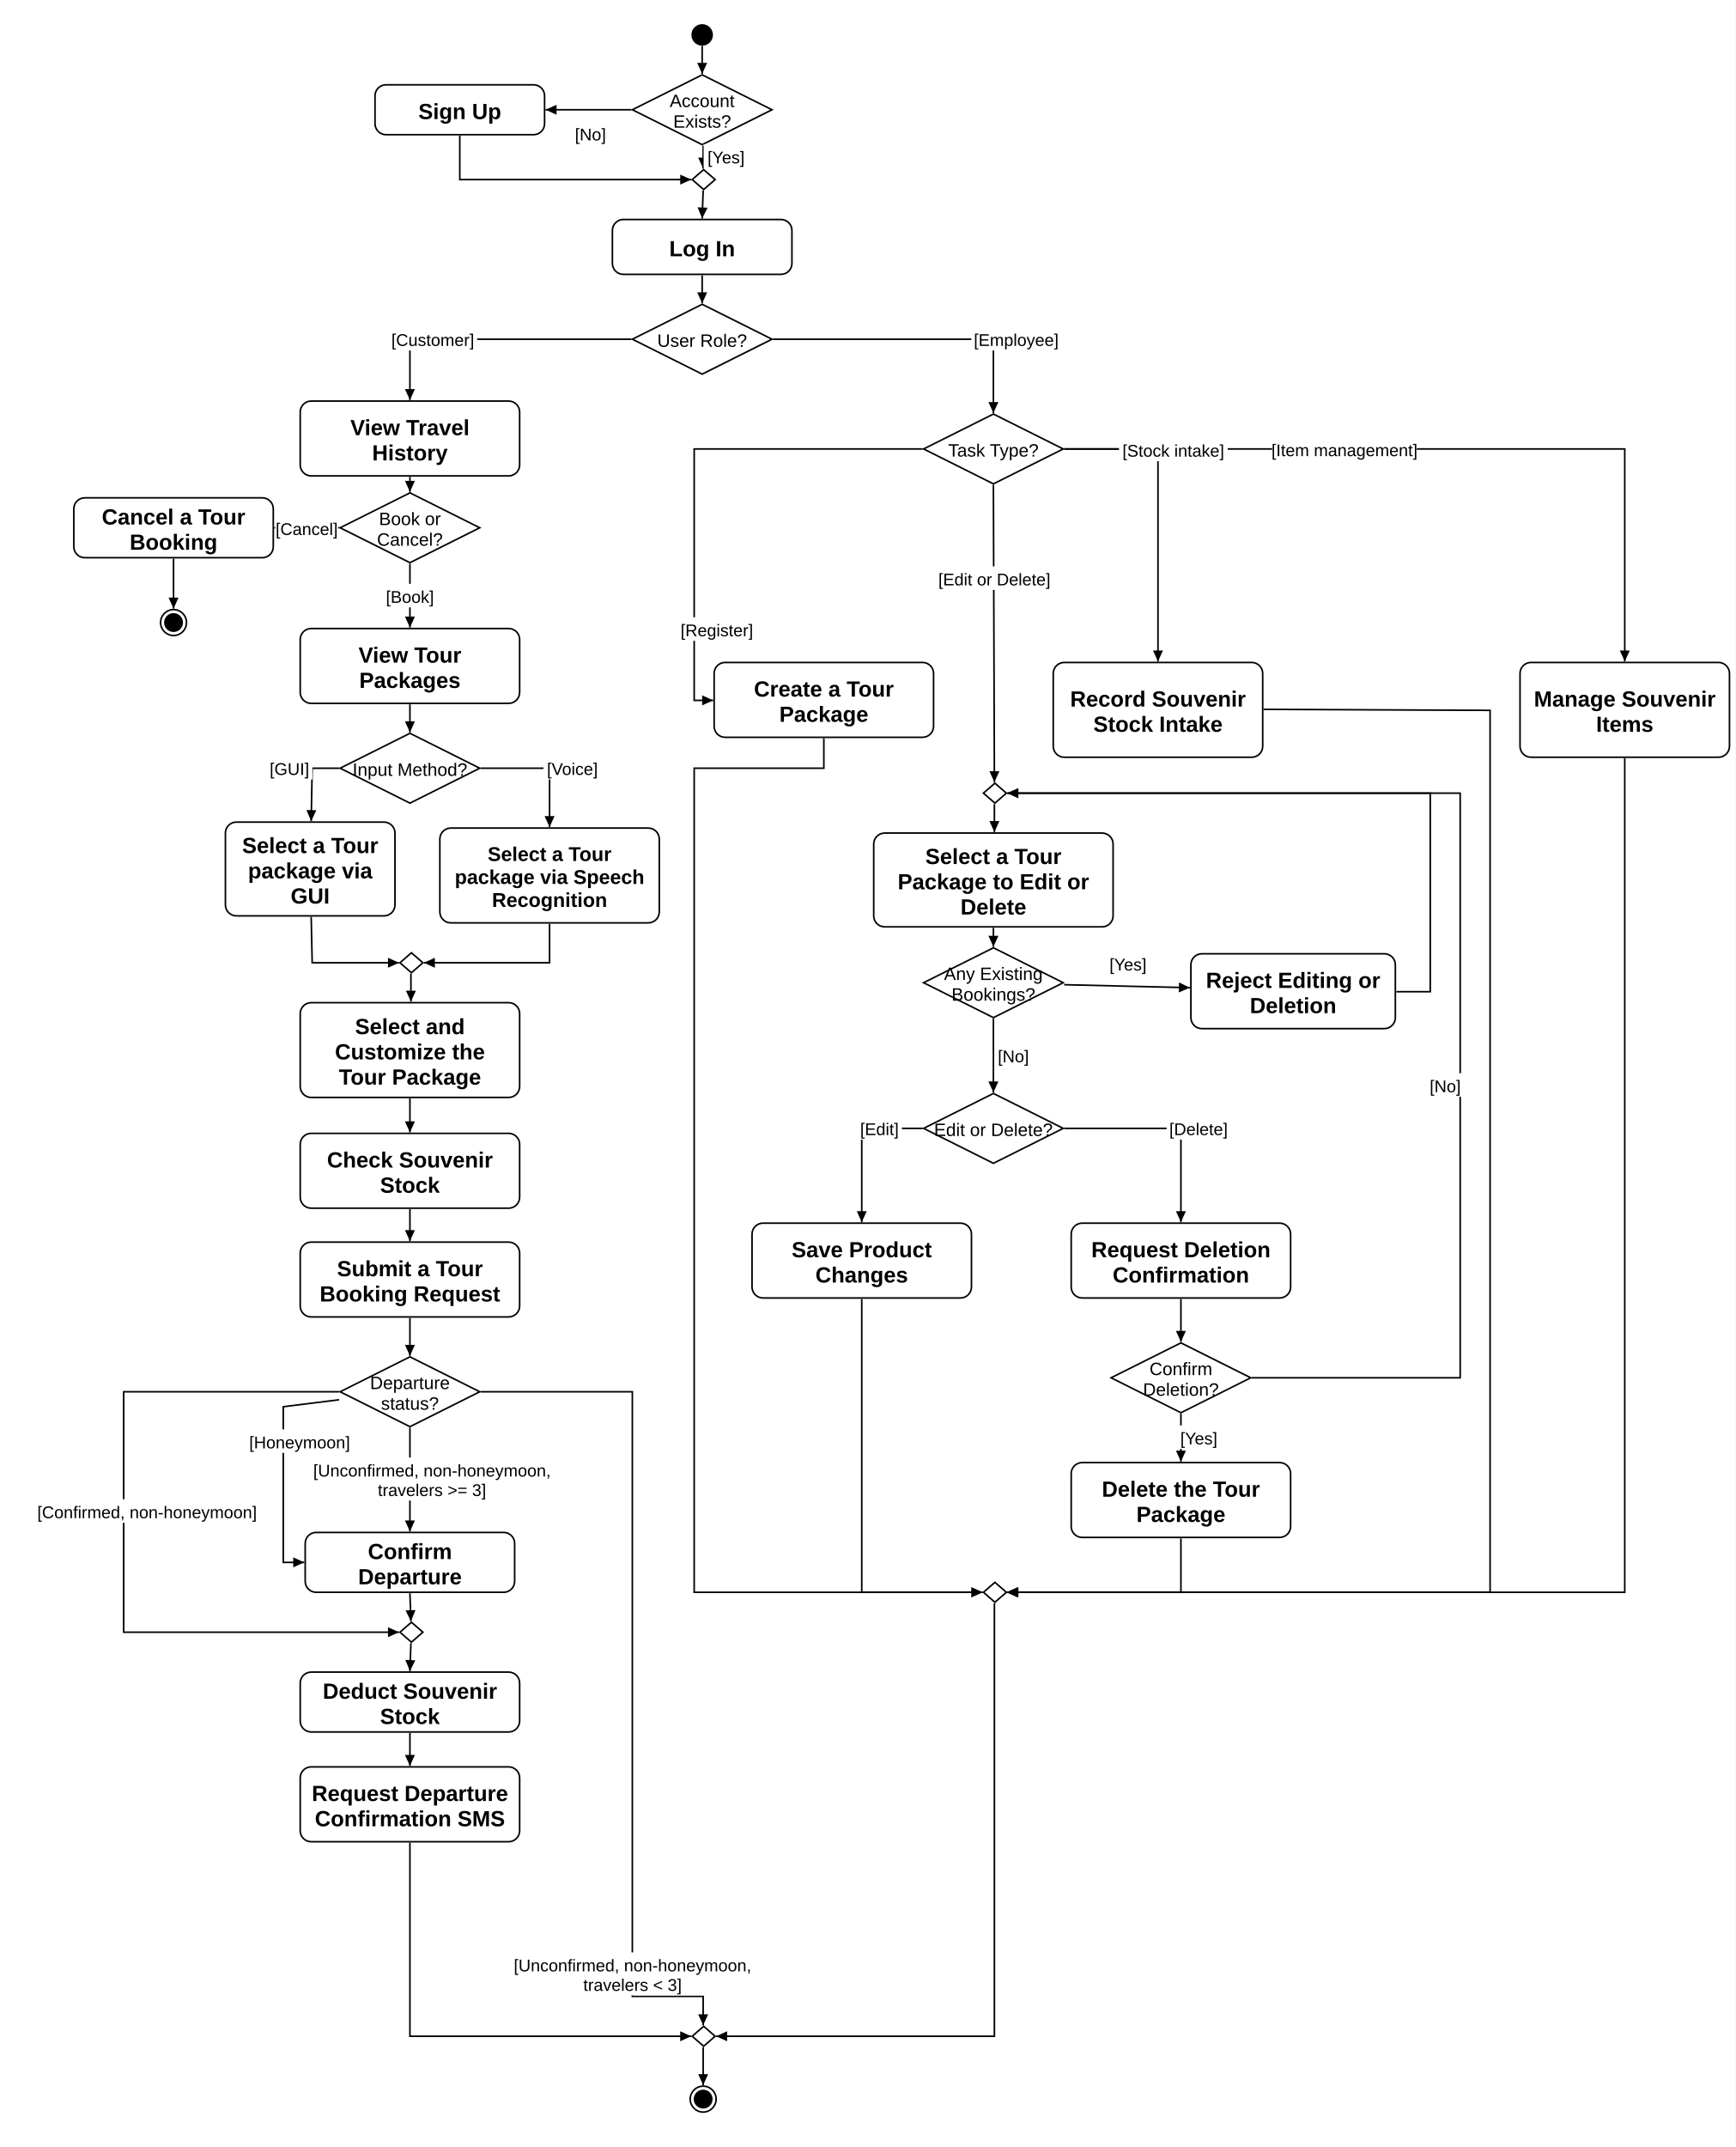
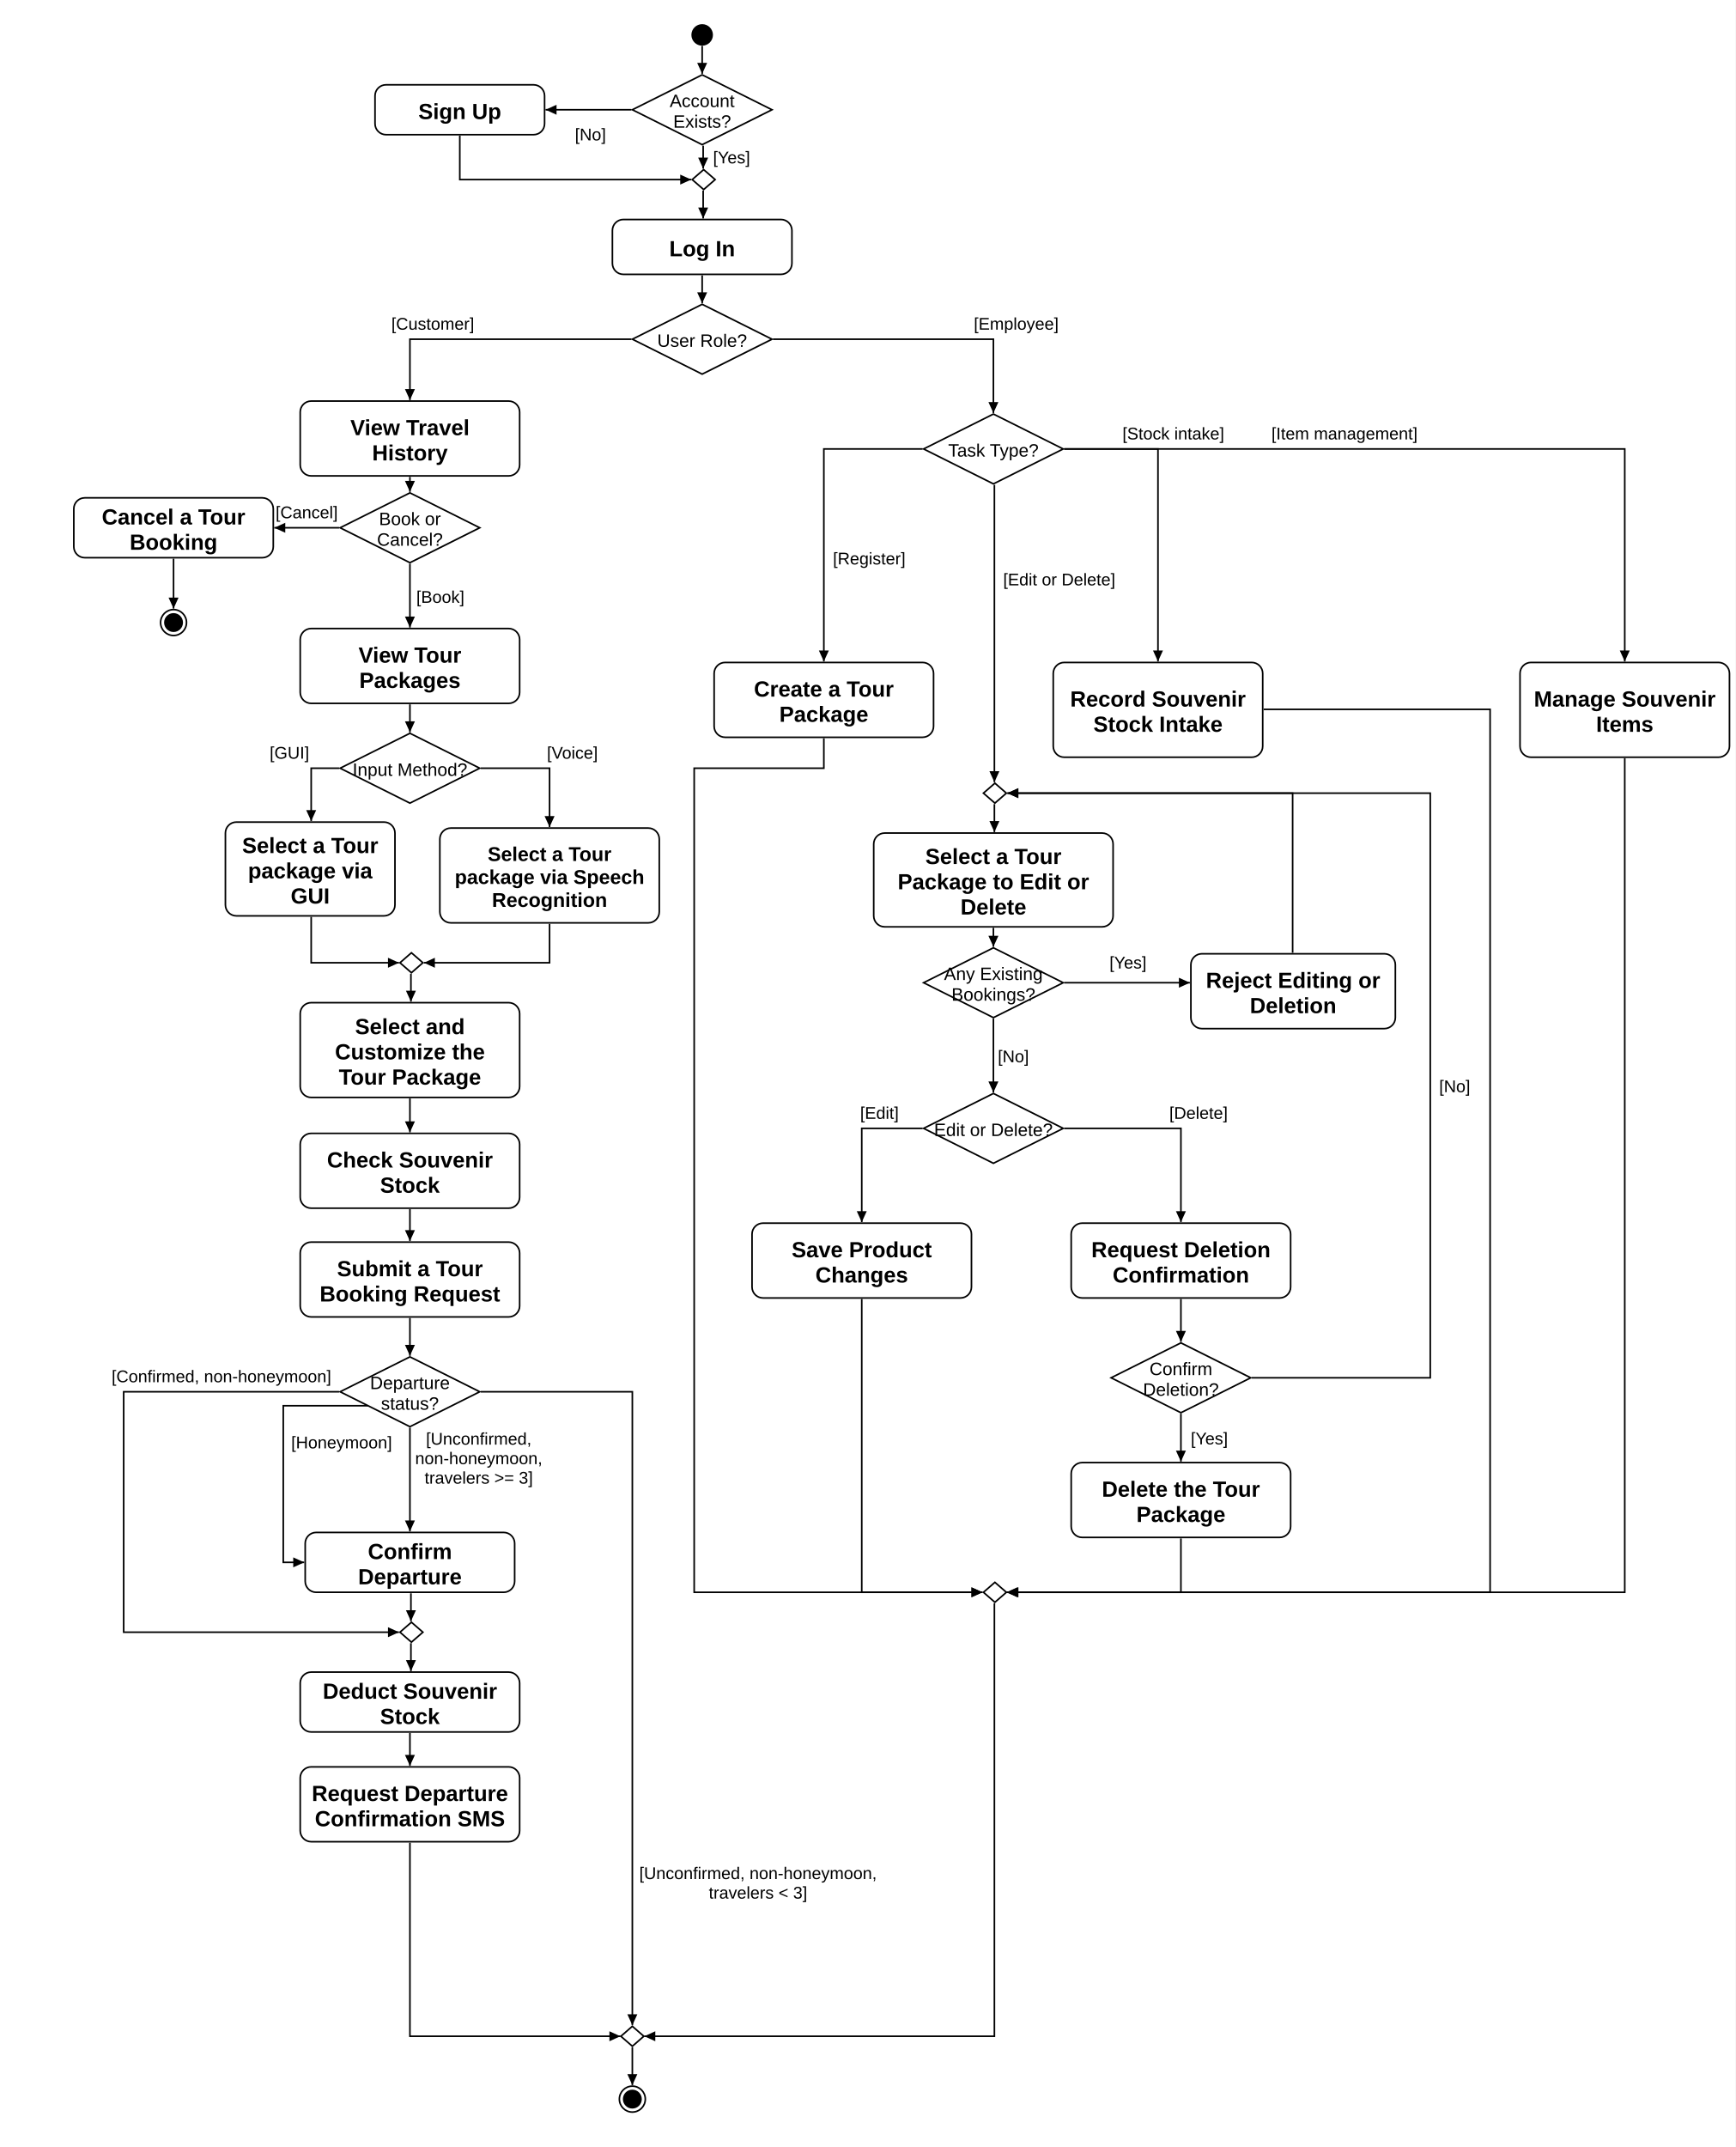
<svg xmlns="http://www.w3.org/2000/svg" width="1740" height="2152" viewBox="-44 14 1740 2152">
  <rect x="-44" y="14" width="1740" height="2152" fill="white" />
  <polyline points="660.0,60.0 660.0,88.0" fill="none" stroke="black" stroke-width="1.6" />
  <polygon points="660.0,88.0 655.0,77.0 665.0,77.0" fill="black" />
  <polyline points="589.0,124.0 503.0,124.0" fill="none" stroke="black" stroke-width="1.6" />
  <polygon points="503.0,124.0 514.0,119.0 514.0,129.0" fill="black" />
  <polyline points="661.0,160.0 661.0,183.0" fill="none" stroke="black" stroke-width="1.6" />
  <polygon points="661.0,183.0 656.0,172.0 666.0,172.0" fill="black" />
  <polyline points="417.0,150.0 417.0,194.0 649.0,194.0" fill="none" stroke="black" stroke-width="1.6" />
  <polygon points="649.0,194.0 638.0,199.0 638.0,189.0" fill="black" />
-   <polyline points="661.0,205.0 660.0,233.0" fill="none" stroke="black" stroke-width="1.6" />
-   <polygon points="660.0,233.0 655.4,221.8 665.4,222.2" fill="black" />
+   <polyline points="661.0,205.0 661.0,233.0" fill="none" stroke="black" stroke-width="1.6" />
+   <polygon points="661.0,233.0 656.0,222.0 666.0,222.0" fill="black" />
  <polyline points="660.0,290.0 660.0,318.0" fill="none" stroke="black" stroke-width="1.6" />
  <polygon points="660.0,318.0 655.0,307.0 665.0,307.0" fill="black" />
  <polyline points="589.0,354.0 367.0,354.0 367.0,415.0" fill="none" stroke="black" stroke-width="1.6" />
  <polygon points="367.0,415.0 362.0,404.0 372.0,404.0" fill="black" />
  <polyline points="731.0,354.0 952.0,354.0 952.0,428.0" fill="none" stroke="black" stroke-width="1.6" />
  <polygon points="952.0,428.0 947.0,417.0 957.0,417.0" fill="black" />
  <polyline points="367.0,492.0 367.0,507.0" fill="none" stroke="black" stroke-width="1.6" />
  <polygon points="367.0,507.0 362.0,496.0 372.0,496.0" fill="black" />
  <polyline points="367.0,720.0 367.0,748.0" fill="none" stroke="black" stroke-width="1.6" />
  <polygon points="367.0,748.0 362.0,737.0 372.0,737.0" fill="black" />
-   <polyline points="296.0,784.0 269.0,784.0 268.0,837.0" fill="none" stroke="black" stroke-width="1.6" />
-   <polygon points="268.0,837.0 263.2,825.9 273.2,826.1" fill="black" />
+   <polyline points="296.0,784.0 268.0,784.0 268.0,837.0" fill="none" stroke="black" stroke-width="1.6" />
+   <polygon points="268.0,837.0 263.0,826.0 273.0,826.0" fill="black" />
  <polyline points="438.0,784.0 507.0,784.0 507.0,843.0" fill="none" stroke="black" stroke-width="1.6" />
  <polygon points="507.0,843.0 502.0,832.0 512.0,832.0" fill="black" />
-   <polyline points="268.0,933.0 269.0,979.0 356.0,979.0" fill="none" stroke="black" stroke-width="1.6" />
+   <polyline points="268.0,933.0 268.0,979.0 356.0,979.0" fill="none" stroke="black" stroke-width="1.6" />
  <polygon points="356.0,979.0 345.0,984.0 345.0,974.0" fill="black" />
  <polyline points="507.0,940.0 507.0,979.0 381.0,979.0" fill="none" stroke="black" stroke-width="1.6" />
  <polygon points="381.0,979.0 392.0,974.0 392.0,984.0" fill="black" />
  <polyline points="368.0,990.0 368.0,1018.0" fill="none" stroke="black" stroke-width="1.6" />
  <polygon points="368.0,1018.0 363.0,1007.0 373.0,1007.0" fill="black" />
  <polyline points="367.0,1115.0 367.0,1149.0" fill="none" stroke="black" stroke-width="1.6" />
  <polygon points="367.0,1149.0 362.0,1138.0 372.0,1138.0" fill="black" />
  <polyline points="367.0,1335.0 367.0,1373.0" fill="none" stroke="black" stroke-width="1.6" />
  <polygon points="367.0,1373.0 362.0,1362.0 372.0,1362.0" fill="black" />
  <polyline points="296.0,1409.0 80.0,1409.0 80.0,1650.0 356.0,1650.0" fill="none" stroke="black" stroke-width="1.6" />
  <polygon points="356.0,1650.0 345.0,1655.0 345.0,1645.0" fill="black" />
  <polyline points="367.0,1445.0 367.0,1549.0" fill="none" stroke="black" stroke-width="1.6" />
  <polygon points="367.0,1549.0 362.0,1538.0 372.0,1538.0" fill="black" />
-   <polyline points="438.0,1409.0 590.0,1409.0 590.0,2015.0 661.0,2015.0 661.0,2044.0" fill="none" stroke="black" stroke-width="1.6" />
-   <polygon points="661.0,2044.0 656.0,2033.0 666.0,2033.0" fill="black" />
-   <polyline points="367.0,1611.0 368.0,1639.0" fill="none" stroke="black" stroke-width="1.6" />
-   <polygon points="368.0,1639.0 362.6,1628.2 372.6,1627.8" fill="black" />
-   <polyline points="368.0,1661.0 367.0,1689.0" fill="none" stroke="black" stroke-width="1.6" />
-   <polygon points="367.0,1689.0 362.4,1677.8 372.4,1678.2" fill="black" />
-   <polyline points="367.0,1861.0 367.0,2055.0 649.0,2055.0" fill="none" stroke="black" stroke-width="1.6" />
-   <polygon points="649.0,2055.0 638.0,2060.0 638.0,2050.0" fill="black" />
-   <polyline points="881.0,464.0 652.0,464.0 652.0,716.0 671.0,716.0" fill="none" stroke="black" stroke-width="1.6" />
-   <polygon points="671.0,716.0 660.0,721.0 660.0,711.0" fill="black" />
-   <polyline points="952.0,500.0 953.0,798.0" fill="none" stroke="black" stroke-width="1.6" />
+   <polyline points="438.0,1409.0 590.0,1409.0 590.0,2044.0" fill="none" stroke="black" stroke-width="1.6" />
+   <polygon points="590.0,2044.0 585.0,2033.0 595.0,2033.0" fill="black" />
+   <polyline points="368.0,1611.0 368.0,1639.0" fill="none" stroke="black" stroke-width="1.6" />
+   <polygon points="368.0,1639.0 363.0,1628.0 373.0,1628.0" fill="black" />
+   <polyline points="368.0,1661.0 368.0,1689.0" fill="none" stroke="black" stroke-width="1.6" />
+   <polygon points="368.0,1689.0 363.0,1678.0 373.0,1678.0" fill="black" />
+   <polyline points="367.0,1861.0 367.0,2055.0 578.0,2055.0" fill="none" stroke="black" stroke-width="1.6" />
+   <polygon points="578.0,2055.0 567.0,2060.0 567.0,2050.0" fill="black" />
+   <polyline points="881.0,464.0 782.0,464.0 782.0,677.0" fill="none" stroke="black" stroke-width="1.6" />
+   <polygon points="782.0,677.0 777.0,666.0 787.0,666.0" fill="black" />
+   <polyline points="953.0,500.0 953.0,798.0" fill="none" stroke="black" stroke-width="1.6" />
  <polygon points="953.0,798.0 948.0,787.0 958.0,787.0" fill="black" />
  <polyline points="1023.0,464.0 1117.0,464.0 1117.0,677.0" fill="none" stroke="black" stroke-width="1.6" />
  <polygon points="1117.0,677.0 1112.0,666.0 1122.0,666.0" fill="black" />
  <polyline points="953.0,820.0 953.0,848.0" fill="none" stroke="black" stroke-width="1.6" />
  <polygon points="953.0,848.0 948.0,837.0 958.0,837.0" fill="black" />
  <polyline points="952.0,944.0 952.0,963.0" fill="none" stroke="black" stroke-width="1.6" />
  <polygon points="952.0,963.0 947.0,952.0 957.0,952.0" fill="black" />
-   <polyline points="1023.0,1001.0 1149.0,1004.0" fill="none" stroke="black" stroke-width="1.6" />
-   <polygon points="1149.0,1004.0 1137.9,1008.7 1138.1,998.7" fill="black" />
+   <polyline points="1023.0,999.0 1149.0,999.0" fill="none" stroke="black" stroke-width="1.6" />
+   <polygon points="1149.0,999.0 1138.0,1004.0 1138.0,994.0" fill="black" />
  <polyline points="952.0,1035.0 952.0,1109.0" fill="none" stroke="black" stroke-width="1.6" />
  <polygon points="952.0,1109.0 947.0,1098.0 957.0,1098.0" fill="black" />
-   <polyline points="1356.0,1008.0 1390.0,1008.0 1390.0,809.0 966.0,809.0" fill="none" stroke="black" stroke-width="1.6" />
+   <polyline points="1252.0,969.0 1252.0,809.0 966.0,809.0" fill="none" stroke="black" stroke-width="1.6" />
  <polygon points="966.0,809.0 977.0,804.0 977.0,814.0" fill="black" />
  <polyline points="782.0,754.0 782.0,784.0 652.0,784.0 652.0,1610.0 941.0,1610.0" fill="none" stroke="black" stroke-width="1.6" />
  <polygon points="941.0,1610.0 930.0,1615.0 930.0,1605.0" fill="black" />
  <polyline points="820.0,1316.0 820.0,1610.0 941.0,1610.0" fill="none" stroke="black" stroke-width="1.6" />
  <polygon points="941.0,1610.0 930.0,1615.0 930.0,1605.0" fill="black" />
-   <polyline points="1223.0,725.0 1450.0,726.0 1450.0,1610.0 966.0,1610.0" fill="none" stroke="black" stroke-width="1.6" />
+   <polyline points="1223.0,725.0 1450.0,725.0 1450.0,1610.0 966.0,1610.0" fill="none" stroke="black" stroke-width="1.6" />
  <polygon points="966.0,1610.0 977.0,1605.0 977.0,1615.0" fill="black" />
-   <polyline points="953.0,1621.0 953.0,2055.0 674.0,2055.0" fill="none" stroke="black" stroke-width="1.6" />
-   <polygon points="674.0,2055.0 685.0,2050.0 685.0,2060.0" fill="black" />
-   <polyline points="661.0,2066.0 661.0,2104.0" fill="none" stroke="black" stroke-width="1.6" />
-   <polygon points="661.0,2104.0 656.0,2093.0 666.0,2093.0" fill="black" />
+   <polyline points="953.0,1621.0 953.0,2055.0 602.0,2055.0" fill="none" stroke="black" stroke-width="1.6" />
+   <polygon points="602.0,2055.0 613.0,2050.0 613.0,2060.0" fill="black" />
+   <polyline points="590.0,2066.0 590.0,2104.0" fill="none" stroke="black" stroke-width="1.6" />
+   <polygon points="590.0,2104.0 585.0,2093.0 595.0,2093.0" fill="black" />
  <polyline points="881.0,1145.0 820.0,1145.0 820.0,1239.0" fill="none" stroke="black" stroke-width="1.6" />
  <polygon points="820.0,1239.0 815.0,1228.0 825.0,1228.0" fill="black" />
  <polyline points="1023.0,1145.0 1140.0,1145.0 1140.0,1239.0" fill="none" stroke="black" stroke-width="1.6" />
  <polygon points="1140.0,1239.0 1135.0,1228.0 1145.0,1228.0" fill="black" />
  <polyline points="1140.0,1316.0 1140.0,1359.0" fill="none" stroke="black" stroke-width="1.6" />
  <polygon points="1140.0,1359.0 1135.0,1348.0 1145.0,1348.0" fill="black" />
  <polyline points="1140.0,1431.0 1140.0,1479.0" fill="none" stroke="black" stroke-width="1.6" />
  <polygon points="1140.0,1479.0 1135.0,1468.0 1145.0,1468.0" fill="black" />
-   <polyline points="1211.0,1395.0 1420.0,1395.0 1420.0,809.0 966.0,809.0" fill="none" stroke="black" stroke-width="1.6" />
+   <polyline points="1211.0,1395.0 1390.0,1395.0 1390.0,809.0 966.0,809.0" fill="none" stroke="black" stroke-width="1.6" />
  <polygon points="966.0,809.0 977.0,804.0 977.0,814.0" fill="black" />
  <polyline points="1140.0,1556.0 1140.0,1610.0 966.0,1610.0" fill="none" stroke="black" stroke-width="1.6" />
  <polygon points="966.0,1610.0 977.0,1605.0 977.0,1615.0" fill="black" />
-   <polyline points="296.0,1417.0 240.0,1424.0 240.0,1580.0 261.0,1580.0" fill="none" stroke="black" stroke-width="1.6" />
+   <polyline points="325.0,1423.0 240.0,1423.0 240.0,1580.0 261.0,1580.0" fill="none" stroke="black" stroke-width="1.6" />
  <polygon points="261.0,1580.0 250.0,1585.0 250.0,1575.0" fill="black" />
  <polyline points="367.0,579.0 367.0,643.0" fill="none" stroke="black" stroke-width="1.6" />
  <polygon points="367.0,643.0 362.0,632.0 372.0,632.0" fill="black" />
  <polyline points="296.0,543.0 231.0,543.0" fill="none" stroke="black" stroke-width="1.6" />
  <polygon points="231.0,543.0 242.0,538.0 242.0,548.0" fill="black" />
  <polyline points="130.0,574.0 130.0,624.0" fill="none" stroke="black" stroke-width="1.6" />
  <polygon points="130.0,624.0 125.0,613.0 135.0,613.0" fill="black" />
  <polyline points="367.0,1226.0 367.0,1258.0" fill="none" stroke="black" stroke-width="1.6" />
  <polygon points="367.0,1258.0 362.0,1247.0 372.0,1247.0" fill="black" />
  <polyline points="367.0,1751.0 367.0,1784.0" fill="none" stroke="black" stroke-width="1.6" />
  <polygon points="367.0,1784.0 362.0,1773.0 372.0,1773.0" fill="black" />
  <polyline points="1023.0,464.0 1585.0,464.0 1585.0,677.0" fill="none" stroke="black" stroke-width="1.6" />
  <polygon points="1585.0,677.0 1580.0,666.0 1590.0,666.0" fill="black" />
  <polyline points="1585.0,774.0 1585.0,1610.0 965.0,1610.0" fill="none" stroke="black" stroke-width="1.6" />
  <polygon points="965.0,1610.0 976.0,1605.0 976.0,1615.0" fill="black" />
  <circle cx="660.0" cy="49.0" r="10.0" fill="black" stroke="black" stroke-width="1.6" />
  <polygon points="660.0,89 730,124.0 660.0,159 590,124.0" fill="white" stroke="black" stroke-width="1.6" />
  <rect x="332" y="99" width="170" height="50" rx="11" fill="white" stroke="black" stroke-width="1.6" />
  <text x="417.0" y="133.35" text-anchor="middle" font-family="Arial, sans-serif" font-size="22" font-weight="bold">Sign Up</text>
  <polygon points="661.5,184 673,194.0 661.5,204 650,194.0" fill="white" stroke="black" stroke-width="1.6" />
  <rect x="570" y="234" width="180" height="55" rx="11" fill="white" stroke="black" stroke-width="1.6" />
  <text x="660.0" y="270.85" text-anchor="middle" font-family="Arial, sans-serif" font-size="22" font-weight="bold">Log In</text>
  <polygon points="660.0,319 730,354.0 660.0,389 590,354.0" fill="white" stroke="black" stroke-width="1.6" />
  <rect x="257" y="416" width="220" height="75" rx="11" fill="white" stroke="black" stroke-width="1.6" />
  <text x="367.0" y="450.20" text-anchor="middle" font-family="Arial, sans-serif" font-size="22" font-weight="bold">View Travel</text>
  <text x="367.0" y="475.50" text-anchor="middle" font-family="Arial, sans-serif" font-size="22" font-weight="bold">History</text>
  <rect x="257" y="644" width="220" height="75" rx="11" fill="white" stroke="black" stroke-width="1.6" />
  <text x="367.0" y="678.20" text-anchor="middle" font-family="Arial, sans-serif" font-size="22" font-weight="bold">View Tour</text>
  <text x="367.0" y="703.50" text-anchor="middle" font-family="Arial, sans-serif" font-size="22" font-weight="bold">Packages</text>
  <polygon points="367.0,749 437,784.0 367.0,819 297,784.0" fill="white" stroke="black" stroke-width="1.6" />
  <rect x="182" y="838" width="170" height="94" rx="11" fill="white" stroke="black" stroke-width="1.6" />
  <text x="267.0" y="869.05" text-anchor="middle" font-family="Arial, sans-serif" font-size="22" font-weight="bold">Select a Tour</text>
  <text x="267.0" y="894.35" text-anchor="middle" font-family="Arial, sans-serif" font-size="22" font-weight="bold">package via</text>
  <text x="267.0" y="919.65" text-anchor="middle" font-family="Arial, sans-serif" font-size="22" font-weight="bold">GUI</text>
  <rect x="397" y="844" width="220" height="95" rx="11" fill="white" stroke="black" stroke-width="1.6" />
  <text x="507.0" y="877.00" text-anchor="middle" font-family="Arial, sans-serif" font-size="20" font-weight="bold">Select a Tour</text>
  <text x="507.0" y="900.00" text-anchor="middle" font-family="Arial, sans-serif" font-size="20" font-weight="bold">package via Speech</text>
  <text x="507.0" y="923.00" text-anchor="middle" font-family="Arial, sans-serif" font-size="20" font-weight="bold">Recognition</text>
  <polygon points="368.5,969 380,979.0 368.5,989 357,979.0" fill="white" stroke="black" stroke-width="1.6" />
  <rect x="257" y="1019" width="220" height="95" rx="11" fill="white" stroke="black" stroke-width="1.6" />
  <text x="367.0" y="1050.55" text-anchor="middle" font-family="Arial, sans-serif" font-size="22" font-weight="bold">Select and</text>
  <text x="367.0" y="1075.85" text-anchor="middle" font-family="Arial, sans-serif" font-size="22" font-weight="bold">Customize the</text>
  <text x="367.0" y="1101.15" text-anchor="middle" font-family="Arial, sans-serif" font-size="22" font-weight="bold">Tour Package</text>
  <rect x="257" y="1259" width="220" height="75" rx="11" fill="white" stroke="black" stroke-width="1.6" />
  <text x="367.0" y="1293.20" text-anchor="middle" font-family="Arial, sans-serif" font-size="22" font-weight="bold">Submit a Tour</text>
  <text x="367.0" y="1318.50" text-anchor="middle" font-family="Arial, sans-serif" font-size="22" font-weight="bold">Booking Request</text>
  <polygon points="367.0,1374 437,1409.0 367.0,1444 297,1409.0" fill="white" stroke="black" stroke-width="1.6" />
  <rect x="262" y="1550" width="210" height="60" rx="11" fill="white" stroke="black" stroke-width="1.6" />
  <text x="367.0" y="1576.70" text-anchor="middle" font-family="Arial, sans-serif" font-size="22" font-weight="bold">Confirm</text>
  <text x="367.0" y="1602.00" text-anchor="middle" font-family="Arial, sans-serif" font-size="22" font-weight="bold">Departure</text>
  <polygon points="368.5,1640 380,1650.0 368.5,1660 357,1650.0" fill="white" stroke="black" stroke-width="1.6" />
  <rect x="257" y="1785" width="220" height="75" rx="11" fill="white" stroke="black" stroke-width="1.6" />
  <text x="367.0" y="1819.20" text-anchor="middle" font-family="Arial, sans-serif" font-size="22" font-weight="bold">Request Departure</text>
  <text x="367.0" y="1844.50" text-anchor="middle" font-family="Arial, sans-serif" font-size="22" font-weight="bold">Confirmation SMS</text>
  <polygon points="952.0,429 1022,464.0 952.0,499 882,464.0" fill="white" stroke="black" stroke-width="1.6" />
  <rect x="672" y="678" width="220" height="75" rx="11" fill="white" stroke="black" stroke-width="1.6" />
  <text x="782.0" y="712.20" text-anchor="middle" font-family="Arial, sans-serif" font-size="22" font-weight="bold">Create a Tour</text>
  <text x="782.0" y="737.50" text-anchor="middle" font-family="Arial, sans-serif" font-size="22" font-weight="bold">Package</text>
  <polygon points="953.5,799 965,809.0 953.5,819 942,809.0" fill="white" stroke="black" stroke-width="1.6" />
  <rect x="832" y="849" width="240" height="94" rx="11" fill="white" stroke="black" stroke-width="1.6" />
  <text x="952.0" y="880.05" text-anchor="middle" font-family="Arial, sans-serif" font-size="22" font-weight="bold">Select a Tour</text>
  <text x="952.0" y="905.35" text-anchor="middle" font-family="Arial, sans-serif" font-size="22" font-weight="bold">Package to Edit or</text>
  <text x="952.0" y="930.65" text-anchor="middle" font-family="Arial, sans-serif" font-size="22" font-weight="bold">Delete</text>
  <polygon points="952.0,964 1022,999.0 952.0,1034 882,999.0" fill="white" stroke="black" stroke-width="1.6" />
  <rect x="1150" y="970" width="205" height="75" rx="11" fill="white" stroke="black" stroke-width="1.6" />
  <text x="1252.5" y="1004.20" text-anchor="middle" font-family="Arial, sans-serif" font-size="22" font-weight="bold">Reject Editing or</text>
  <text x="1252.5" y="1029.50" text-anchor="middle" font-family="Arial, sans-serif" font-size="22" font-weight="bold">Deletion</text>
  <rect x="710" y="1240" width="220" height="75" rx="11" fill="white" stroke="black" stroke-width="1.6" />
  <text x="820.0" y="1274.20" text-anchor="middle" font-family="Arial, sans-serif" font-size="22" font-weight="bold">Save Product</text>
  <text x="820.0" y="1299.50" text-anchor="middle" font-family="Arial, sans-serif" font-size="22" font-weight="bold">Changes</text>
  <rect x="1012" y="678" width="210" height="95" rx="11" fill="white" stroke="black" stroke-width="1.6" />
  <text x="1117.0" y="722.20" text-anchor="middle" font-family="Arial, sans-serif" font-size="22" font-weight="bold">Record Souvenir</text>
  <text x="1117.0" y="747.50" text-anchor="middle" font-family="Arial, sans-serif" font-size="22" font-weight="bold">Stock Intake</text>
  <polygon points="953.5,1600 965,1610.0 953.5,1620 942,1610.0" fill="white" stroke="black" stroke-width="1.6" />
-   <polygon points="661.5,2045 673,2055.0 661.5,2065 650,2055.0" fill="white" stroke="black" stroke-width="1.6" />
-   <circle cx="661.0" cy="2118.0" r="13.0" fill="white" stroke="black" stroke-width="1.6" />
-   <circle cx="661.0" cy="2118.0" r="8.667" fill="black" stroke="black" stroke-width="1.6" />
+   <polygon points="590.0,2045 601.5,2055.0 590.0,2065 578.5,2055.0" fill="white" stroke="black" stroke-width="1.6" />
+   <circle cx="590.0" cy="2118.0" r="13.0" fill="white" stroke="black" stroke-width="1.6" />
+   <circle cx="590.0" cy="2118.0" r="8.667" fill="black" stroke="black" stroke-width="1.6" />
  <polygon points="952.0,1110 1022,1145.0 952.0,1180 882,1145.0" fill="white" stroke="black" stroke-width="1.6" />
  <rect x="1030" y="1240" width="220" height="75" rx="11" fill="white" stroke="black" stroke-width="1.6" />
  <text x="1140.0" y="1274.20" text-anchor="middle" font-family="Arial, sans-serif" font-size="22" font-weight="bold">Request Deletion</text>
  <text x="1140.0" y="1299.50" text-anchor="middle" font-family="Arial, sans-serif" font-size="22" font-weight="bold">Confirmation</text>
  <polygon points="1140.0,1360 1210,1395.0 1140.0,1430 1070,1395.0" fill="white" stroke="black" stroke-width="1.6" />
  <rect x="1030" y="1480" width="220" height="75" rx="11" fill="white" stroke="black" stroke-width="1.6" />
  <text x="1140.0" y="1514.20" text-anchor="middle" font-family="Arial, sans-serif" font-size="22" font-weight="bold">Delete the Tour</text>
  <text x="1140.0" y="1539.50" text-anchor="middle" font-family="Arial, sans-serif" font-size="22" font-weight="bold">Package</text>
  <polygon points="367.0,508 437,543.0 367.0,578 297,543.0" fill="white" stroke="black" stroke-width="1.6" />
  <rect x="30" y="513" width="200" height="60" rx="11" fill="white" stroke="black" stroke-width="1.6" />
  <text x="130.0" y="539.70" text-anchor="middle" font-family="Arial, sans-serif" font-size="22" font-weight="bold">Cancel a Tour</text>
  <text x="130.0" y="565.00" text-anchor="middle" font-family="Arial, sans-serif" font-size="22" font-weight="bold">Booking</text>
  <circle cx="130.0" cy="638.0" r="13.0" fill="white" stroke="black" stroke-width="1.6" />
  <circle cx="130.0" cy="638.0" r="8.667" fill="black" stroke="black" stroke-width="1.6" />
  <rect x="257" y="1150" width="220" height="75" rx="11" fill="white" stroke="black" stroke-width="1.6" />
  <text x="367.0" y="1184.20" text-anchor="middle" font-family="Arial, sans-serif" font-size="22" font-weight="bold">Check Souvenir</text>
  <text x="367.0" y="1209.50" text-anchor="middle" font-family="Arial, sans-serif" font-size="22" font-weight="bold">Stock</text>
  <rect x="257" y="1690" width="220" height="60" rx="11" fill="white" stroke="black" stroke-width="1.6" />
  <text x="367.0" y="1716.70" text-anchor="middle" font-family="Arial, sans-serif" font-size="22" font-weight="bold">Deduct Souvenir</text>
  <text x="367.0" y="1742.00" text-anchor="middle" font-family="Arial, sans-serif" font-size="22" font-weight="bold">Stock</text>
  <rect x="1480" y="678" width="210" height="95" rx="11" fill="white" stroke="black" stroke-width="1.6" />
  <text x="1585.0" y="722.20" text-anchor="middle" font-family="Arial, sans-serif" font-size="22" font-weight="bold">Manage Souvenir</text>
  <text x="1585.0" y="747.50" text-anchor="middle" font-family="Arial, sans-serif" font-size="22" font-weight="bold">Items</text>
  <text x="660.0" y="121.30" text-anchor="middle" font-family="Arial, sans-serif" font-size="18">Account</text>
  <text x="660.0" y="142.00" text-anchor="middle" font-family="Arial, sans-serif" font-size="18">Exists?</text>
  <text x="660.0" y="361.65" text-anchor="middle" font-family="Arial, sans-serif" font-size="18">User Role?</text>
  <text x="367.0" y="791.65" text-anchor="middle" font-family="Arial, sans-serif" font-size="18">Input Method?</text>
  <text x="367.0" y="1406.30" text-anchor="middle" font-family="Arial, sans-serif" font-size="18">Departure</text>
  <text x="367.0" y="1427.00" text-anchor="middle" font-family="Arial, sans-serif" font-size="18">status?</text>
  <text x="952.0" y="471.65" text-anchor="middle" font-family="Arial, sans-serif" font-size="18">Task Type?</text>
  <text x="952.0" y="996.30" text-anchor="middle" font-family="Arial, sans-serif" font-size="18">Any Existing</text>
  <text x="952.0" y="1017.00" text-anchor="middle" font-family="Arial, sans-serif" font-size="18">Bookings?</text>
  <text x="952.0" y="1152.65" text-anchor="middle" font-family="Arial, sans-serif" font-size="18">Edit or Delete?</text>
  <text x="1140.0" y="1392.30" text-anchor="middle" font-family="Arial, sans-serif" font-size="18">Confirm</text>
  <text x="1140.0" y="1413.00" text-anchor="middle" font-family="Arial, sans-serif" font-size="18">Deletion?</text>
  <text x="367.0" y="540.30" text-anchor="middle" font-family="Arial, sans-serif" font-size="18">Book or</text>
  <text x="367.0" y="561.00" text-anchor="middle" font-family="Arial, sans-serif" font-size="18">Cancel?</text>
-   <rect x="529.5" y="135.725" width="37.0" height="23.55" fill="white" />
-   <text x="548.0" y="154.725" text-anchor="middle" font-family="Arial, sans-serif" font-size="17">[No]</text>
-   <rect x="661.459" y="158.725" width="44.984" height="23.55" fill="white" />
-   <text x="683.951" y="177.725" text-anchor="middle" font-family="Arial, sans-serif" font-size="17">[Yes]</text>
-   <rect x="345.428" y="341.725" width="89.0" height="23.55" fill="white" />
-   <text x="389.928" y="360.725" text-anchor="middle" font-family="Arial, sans-serif" font-size="17">[Customer]</text>
-   <rect x="929.882" y="341.725" width="90.0" height="23.55" fill="white" />
-   <text x="974.882" y="360.725" text-anchor="middle" font-family="Arial, sans-serif" font-size="17">[Employee]</text>
-   <rect x="223.196" y="771.725" width="46.0" height="23.55" fill="white" />
-   <text x="246.196" y="790.725" text-anchor="middle" font-family="Arial, sans-serif" font-size="17">[GUI]</text>
-   <rect x="500.886" y="771.725" width="57.984" height="23.55" fill="white" />
-   <text x="529.878" y="790.725" text-anchor="middle" font-family="Arial, sans-serif" font-size="17">[Voice]</text>
-   <rect x="-7.549" y="1516.725" width="222.0" height="23.55" fill="white" />
-   <text x="103.451" y="1535.725" text-anchor="middle" font-family="Arial, sans-serif" font-size="17">[Confirmed, non-honeymoon]</text>
-   <rect x="269.122" y="1474.95" width="240.0" height="43.1" fill="white" />
-   <text x="389.122" y="1493.95" text-anchor="middle" font-family="Arial, sans-serif" font-size="17">[Unconfirmed, non-honeymoon,</text>
-   <text x="389.122" y="1513.5" text-anchor="middle" font-family="Arial, sans-serif" font-size="17">travelers &gt;= 3]</text>
-   <rect x="470.158" y="1970.95" width="240.0" height="43.1" fill="white" />
-   <text x="590.158" y="1989.95" text-anchor="middle" font-family="Arial, sans-serif" font-size="17">[Unconfirmed, non-honeymoon,</text>
-   <text x="590.158" y="2009.5" text-anchor="middle" font-family="Arial, sans-serif" font-size="17">travelers &lt; 3]</text>
-   <rect x="635.236" y="632.725" width="79.0" height="23.55" fill="white" />
-   <text x="674.736" y="651.725" text-anchor="middle" font-family="Arial, sans-serif" font-size="17">[Register]</text>
-   <rect x="894.0" y="581.725" width="118.0" height="23.55" fill="white" />
-   <text x="953.0" y="600.725" text-anchor="middle" font-family="Arial, sans-serif" font-size="17">[Edit or Delete]</text>
-   <rect x="1077.886" y="452.725" width="109.0" height="23.55" fill="white" />
-   <text x="1132.386" y="471.725" text-anchor="middle" font-family="Arial, sans-serif" font-size="17">[Stock intake]</text>
-   <rect x="1064.459" y="967.725" width="44.984" height="23.55" fill="white" />
-   <text x="1086.951" y="986.725" text-anchor="middle" font-family="Arial, sans-serif" font-size="17">[Yes]</text>
-   <rect x="953.5" y="1059.725" width="37.0" height="23.55" fill="white" />
-   <text x="972.0" y="1078.725" text-anchor="middle" font-family="Arial, sans-serif" font-size="17">[No]</text>
-   <rect x="815.231" y="1132.725" width="45.0" height="23.55" fill="white" />
-   <text x="837.731" y="1151.725" text-anchor="middle" font-family="Arial, sans-serif" font-size="17">[Edit]</text>
-   <rect x="1125.655" y="1132.725" width="64.0" height="23.55" fill="white" />
-   <text x="1157.655" y="1151.725" text-anchor="middle" font-family="Arial, sans-serif" font-size="17">[Delete]</text>
-   <rect x="1135.459" y="1442.725" width="44.984" height="23.55" fill="white" />
-   <text x="1157.951" y="1461.725" text-anchor="middle" font-family="Arial, sans-serif" font-size="17">[Yes]</text>
-   <rect x="1386.5" y="1089.725" width="37.0" height="23.55" fill="white" />
-   <text x="1405.0" y="1108.725" text-anchor="middle" font-family="Arial, sans-serif" font-size="17">[No]</text>
-   <rect x="203.916" y="1446.725" width="105.0" height="23.55" fill="white" />
-   <text x="256.416" y="1465.725" text-anchor="middle" font-family="Arial, sans-serif" font-size="17">[Honeymoon]</text>
-   <rect x="342.5" y="599.225" width="49.0" height="23.55" fill="white" />
-   <text x="367.0" y="618.225" text-anchor="middle" font-family="Arial, sans-serif" font-size="17">[Book]</text>
-   <rect x="232.0" y="531.225" width="63.0" height="23.55" fill="white" />
-   <text x="263.5" y="550.225" text-anchor="middle" font-family="Arial, sans-serif" font-size="17">[Cancel]</text>
-   <rect x="1231.5" y="452.225" width="145.0" height="23.55" fill="white" />
-   <text x="1304.0" y="471.225" text-anchor="middle" font-family="Arial, sans-serif" font-size="17">[Item management]</text>
+   <text x="548.00" y="154.72" text-anchor="middle" font-family="Arial, sans-serif" font-size="17">[No]</text>
+   <text x="689.49" y="177.72" text-anchor="middle" font-family="Arial, sans-serif" font-size="17">[Yes]</text>
+   <text x="389.93" y="344.45" text-anchor="middle" font-family="Arial, sans-serif" font-size="17">[Customer]</text>
+   <text x="974.88" y="344.45" text-anchor="middle" font-family="Arial, sans-serif" font-size="17">[Employee]</text>
+   <text x="246.20" y="774.45" text-anchor="middle" font-family="Arial, sans-serif" font-size="17">[GUI]</text>
+   <text x="529.88" y="774.45" text-anchor="middle" font-family="Arial, sans-serif" font-size="17">[Voice]</text>
+   <text x="178.00" y="1399.45" text-anchor="middle" font-family="Arial, sans-serif" font-size="17">[Confirmed, non-honeymoon]</text>
+   <text x="436" y="1462.00" text-anchor="middle" font-family="Arial, sans-serif" font-size="17">[Unconfirmed,</text>
+   <text x="436" y="1481.55" text-anchor="middle" font-family="Arial, sans-serif" font-size="17">non-honeymoon,</text>
+   <text x="436" y="1501.10" text-anchor="middle" font-family="Arial, sans-serif" font-size="17">travelers &gt;= 3]</text>
+   <text x="716.00" y="1897.45" text-anchor="middle" font-family="Arial, sans-serif" font-size="17">[Unconfirmed, non-honeymoon,</text>
+   <text x="716.00" y="1917.00" text-anchor="middle" font-family="Arial, sans-serif" font-size="17">travelers &lt; 3]</text>
+   <text x="827.50" y="579.73" text-anchor="middle" font-family="Arial, sans-serif" font-size="17">[Register]</text>
+   <text x="1018.00" y="600.73" text-anchor="middle" font-family="Arial, sans-serif" font-size="17">[Edit or Delete]</text>
+   <text x="1132.39" y="454.45" text-anchor="middle" font-family="Arial, sans-serif" font-size="17">[Stock intake]</text>
+   <text x="1086.95" y="984.73" text-anchor="middle" font-family="Arial, sans-serif" font-size="17">[Yes]</text>
+   <text x="972.00" y="1078.72" text-anchor="middle" font-family="Arial, sans-serif" font-size="17">[No]</text>
+   <text x="837.73" y="1135.45" text-anchor="middle" font-family="Arial, sans-serif" font-size="17">[Edit]</text>
+   <text x="1157.66" y="1135.45" text-anchor="middle" font-family="Arial, sans-serif" font-size="17">[Delete]</text>
+   <text x="1168.49" y="1461.72" text-anchor="middle" font-family="Arial, sans-serif" font-size="17">[Yes]</text>
+   <text x="1414.50" y="1108.72" text-anchor="middle" font-family="Arial, sans-serif" font-size="17">[No]</text>
+   <text x="298.50" y="1465.72" text-anchor="middle" font-family="Arial, sans-serif" font-size="17">[Honeymoon]</text>
+   <text x="397.50" y="618.23" text-anchor="middle" font-family="Arial, sans-serif" font-size="17">[Book]</text>
+   <text x="263.50" y="533.45" text-anchor="middle" font-family="Arial, sans-serif" font-size="17">[Cancel]</text>
+   <text x="1304.00" y="454.45" text-anchor="middle" font-family="Arial, sans-serif" font-size="17">[Item management]</text>
</svg>
